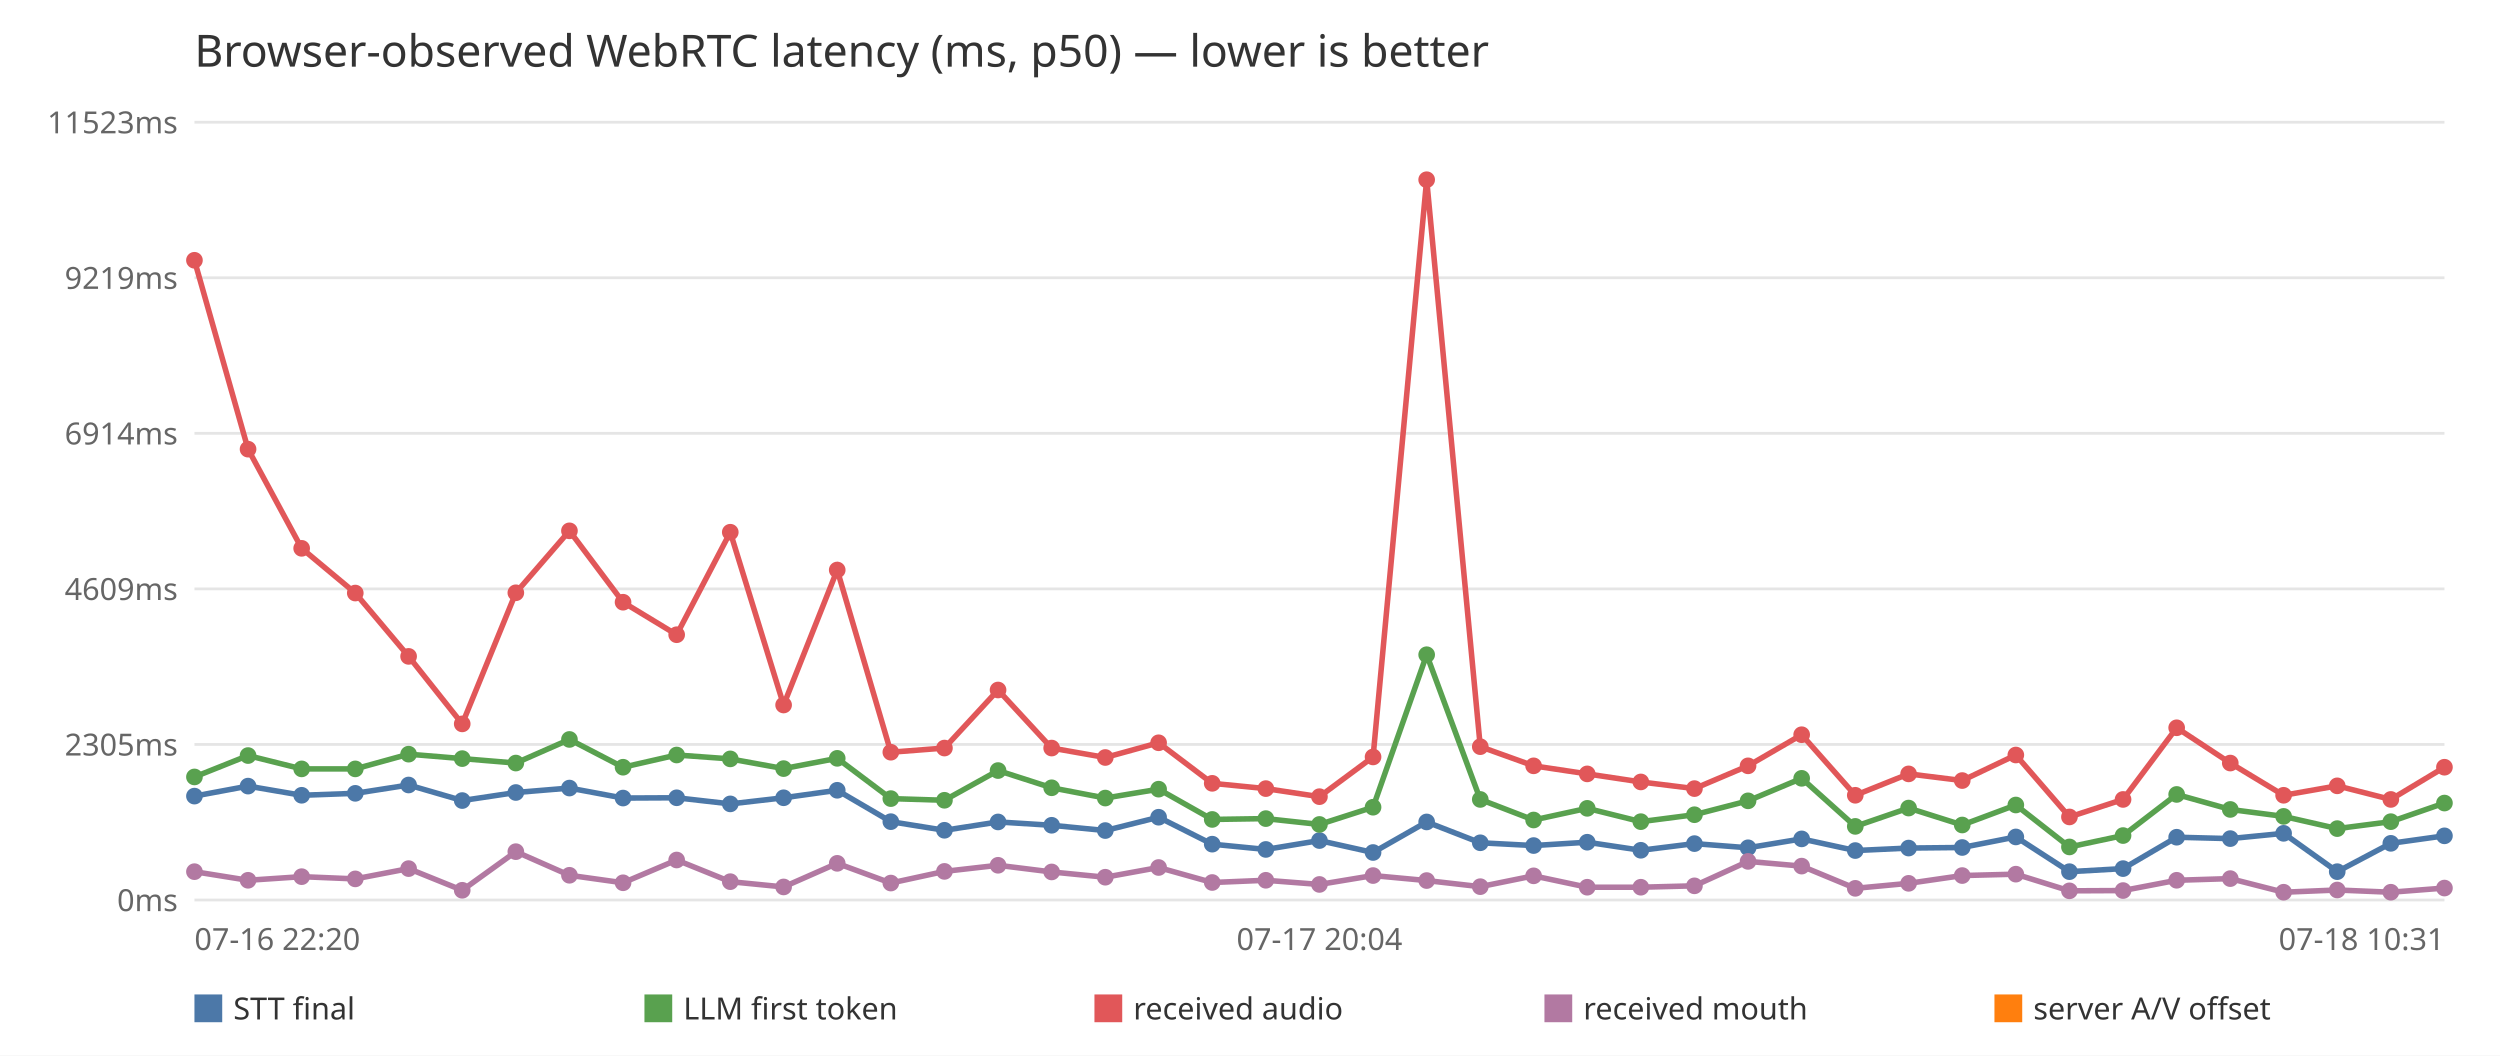
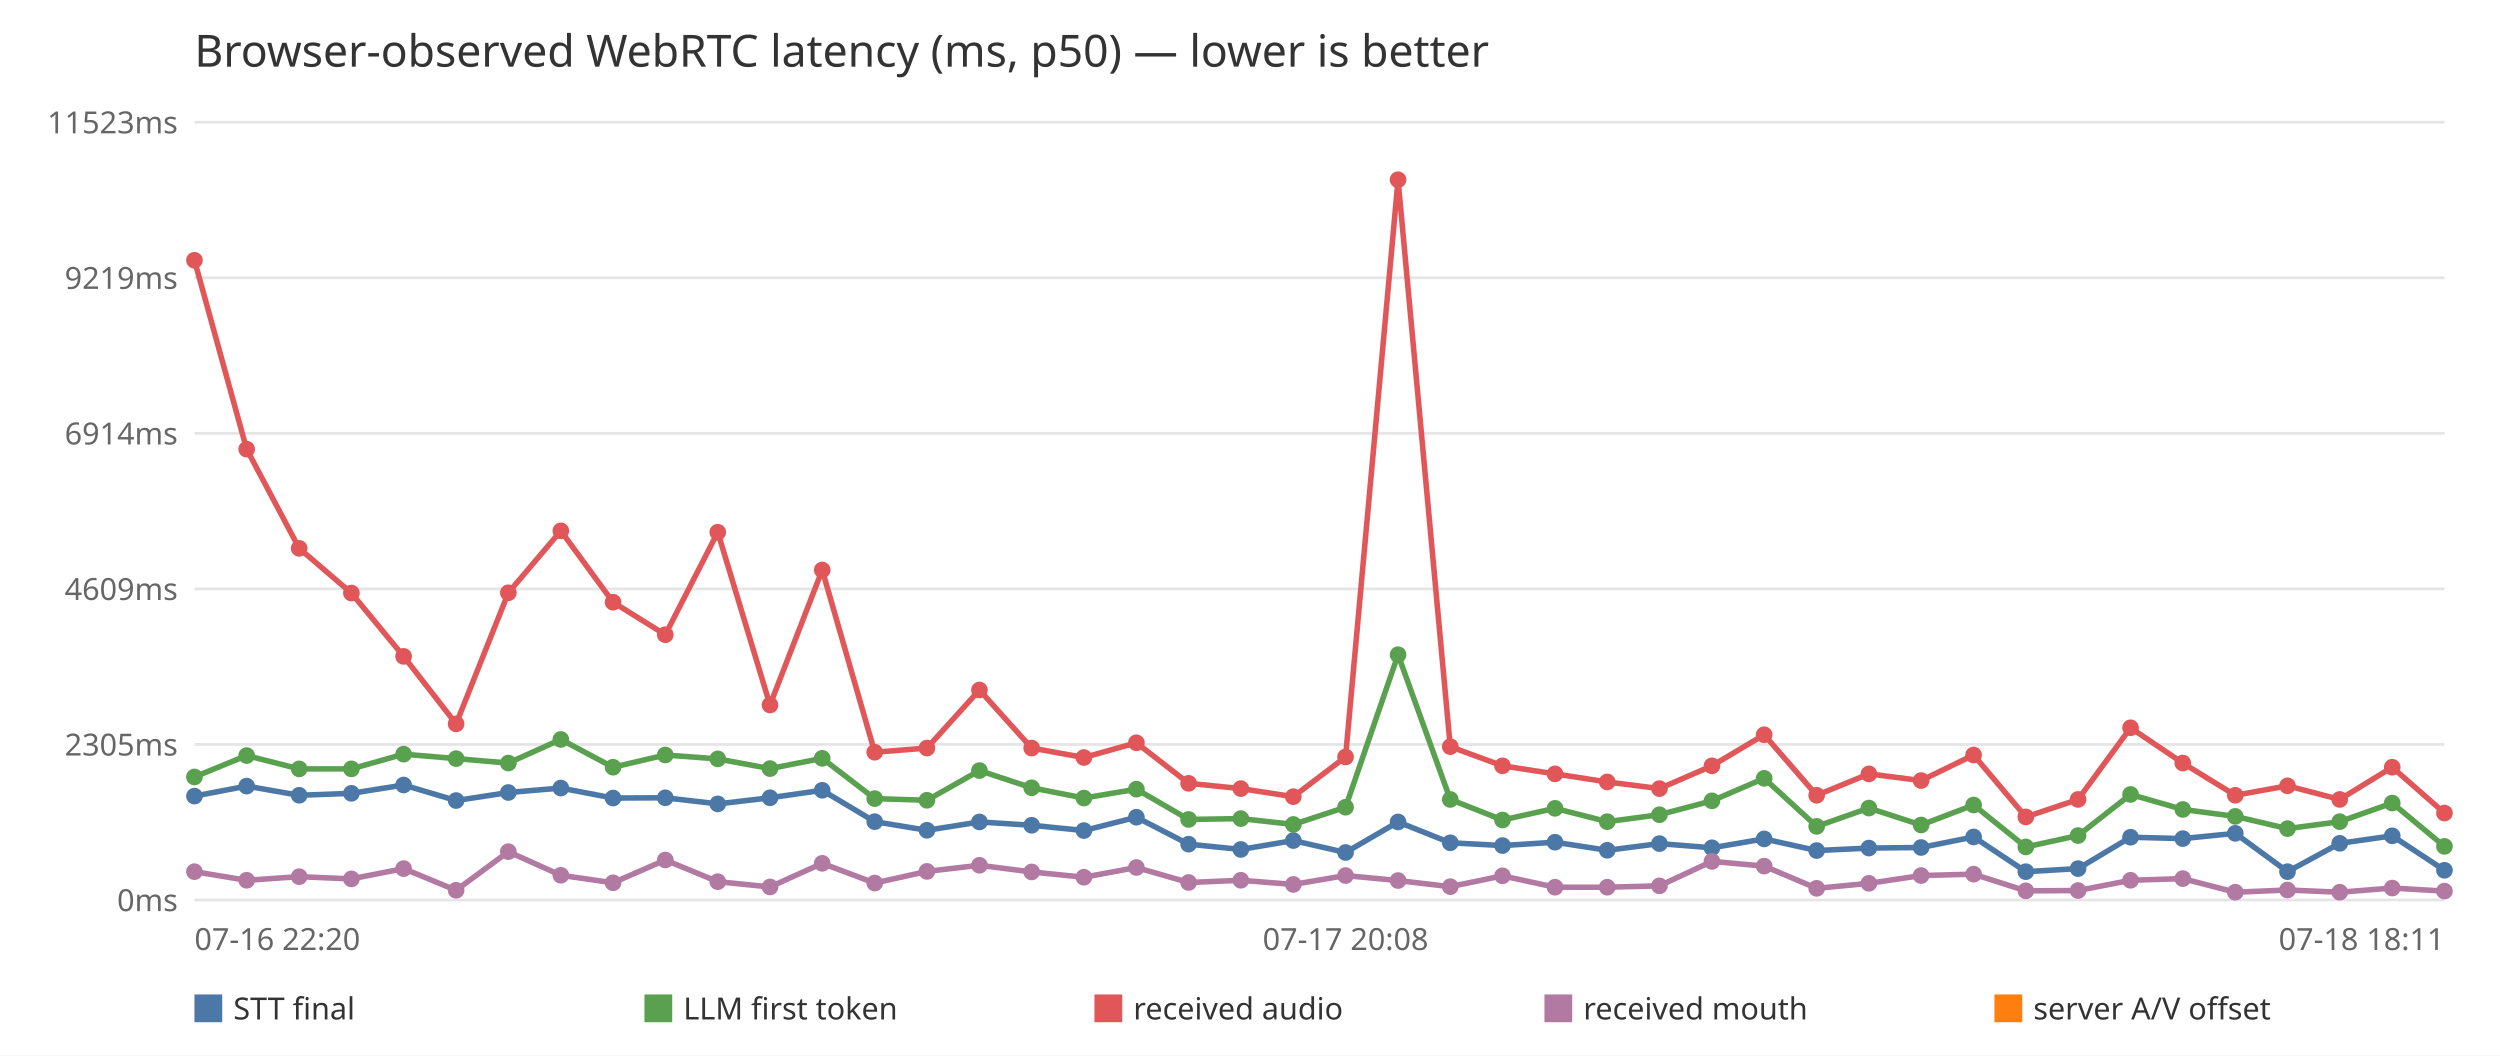
<svg xmlns="http://www.w3.org/2000/svg" width="900" height="380" viewBox="0 0 900 380" font-family="sans-serif">
  <rect width="900" height="380" fill="white" />
  <text x="70" y="24" font-size="16" fill="#333">Browser-observed WebRTC latency (ms, p50) — lower is better</text>
  <line x1="70" y1="324.0" x2="880" y2="324.0" stroke="#e5e5e5" />
  <text x="64" y="328.0" font-size="11" fill="#666" text-anchor="end">0ms</text>
  <line x1="70" y1="268.0" x2="880" y2="268.0" stroke="#e5e5e5" />
  <text x="64" y="272.0" font-size="11" fill="#666" text-anchor="end">2305ms</text>
  <line x1="70" y1="212.0" x2="880" y2="212.0" stroke="#e5e5e5" />
  <text x="64" y="216.0" font-size="11" fill="#666" text-anchor="end">4609ms</text>
  <line x1="70" y1="156.0" x2="880" y2="156.0" stroke="#e5e5e5" />
  <text x="64" y="160.0" font-size="11" fill="#666" text-anchor="end">6914ms</text>
  <line x1="70" y1="100.0" x2="880" y2="100.0" stroke="#e5e5e5" />
  <text x="64" y="104.0" font-size="11" fill="#666" text-anchor="end">9219ms</text>
  <line x1="70" y1="44.0" x2="880" y2="44.0" stroke="#e5e5e5" />
  <text x="64" y="48.0" font-size="11" fill="#666" text-anchor="end">11523ms</text>
  <text x="70.0" y="342" font-size="11" fill="#666" text-anchor="start">07-16 22:20</text>
-   <text x="475.0" y="342" font-size="11" fill="#666" text-anchor="middle">07-17 20:04</text>
-   <text x="880.0" y="342" font-size="11" fill="#666" text-anchor="end">07-18 10:31</text>
-   <polyline points="70.0,286.6 89.3,283.0 108.6,286.3 127.9,285.6 147.1,282.6 166.4,288.2 185.7,285.3 205.0,283.7 224.3,287.3 243.6,287.2 262.9,289.4 282.1,287.2 301.4,284.5 320.7,295.8 340.0,298.9 359.3,295.9 378.6,297.1 397.9,299.0 417.1,294.2 436.4,303.9 455.7,305.8 475.0,302.6 494.3,306.9 513.6,295.9 532.9,303.4 552.1,304.4 571.4,303.2 590.7,306.1 610.0,303.7 629.3,305.2 648.6,302.0 667.9,306.2 687.1,305.3 706.4,305.1 725.7,301.3 745.0,313.8 764.3,312.7 783.6,301.4 802.9,301.9 822.1,300.0 841.4,313.8 860.7,303.6 880.0,300.9" fill="none" stroke="#4c78a8" stroke-width="2" />
+   <text x="484.4" y="342" font-size="11" fill="#666" text-anchor="middle">07-17 20:08</text>
+   <text x="880.0" y="342" font-size="11" fill="#666" text-anchor="end">07-18 18:11</text>
+   <polyline points="70.0,286.6 88.8,283.0 107.7,286.3 126.5,285.6 145.3,282.6 164.2,288.2 183.0,285.3 201.9,283.7 220.7,287.3 239.5,287.2 258.4,289.4 277.2,287.2 296.0,284.5 314.9,295.8 333.7,298.9 352.6,295.9 371.4,297.1 390.2,299.0 409.1,294.2 427.9,303.9 446.7,305.8 465.6,302.6 484.4,306.9 503.3,295.9 522.1,303.4 540.9,304.4 559.8,303.2 578.6,306.1 597.4,303.7 616.3,305.2 635.1,302.0 654.0,306.2 672.8,305.3 691.6,305.1 710.5,301.3 729.3,313.8 748.1,312.7 767.0,301.4 785.8,301.9 804.7,300.0 823.5,313.8 842.3,303.6 861.2,300.9 880.0,313.3" fill="none" stroke="#4c78a8" stroke-width="2" />
  <circle cx="70.0" cy="286.6" r="3" fill="#4c78a8" />
-   <circle cx="89.3" cy="283.0" r="3" fill="#4c78a8" />
-   <circle cx="108.6" cy="286.3" r="3" fill="#4c78a8" />
-   <circle cx="127.9" cy="285.6" r="3" fill="#4c78a8" />
-   <circle cx="147.1" cy="282.6" r="3" fill="#4c78a8" />
-   <circle cx="166.4" cy="288.2" r="3" fill="#4c78a8" />
-   <circle cx="185.7" cy="285.3" r="3" fill="#4c78a8" />
-   <circle cx="205.0" cy="283.7" r="3" fill="#4c78a8" />
-   <circle cx="224.3" cy="287.3" r="3" fill="#4c78a8" />
-   <circle cx="243.6" cy="287.2" r="3" fill="#4c78a8" />
-   <circle cx="262.9" cy="289.4" r="3" fill="#4c78a8" />
-   <circle cx="282.1" cy="287.2" r="3" fill="#4c78a8" />
-   <circle cx="301.4" cy="284.5" r="3" fill="#4c78a8" />
-   <circle cx="320.7" cy="295.8" r="3" fill="#4c78a8" />
-   <circle cx="340.0" cy="298.9" r="3" fill="#4c78a8" />
-   <circle cx="359.3" cy="295.9" r="3" fill="#4c78a8" />
-   <circle cx="378.6" cy="297.1" r="3" fill="#4c78a8" />
-   <circle cx="397.9" cy="299.0" r="3" fill="#4c78a8" />
-   <circle cx="417.1" cy="294.2" r="3" fill="#4c78a8" />
-   <circle cx="436.4" cy="303.9" r="3" fill="#4c78a8" />
-   <circle cx="455.7" cy="305.8" r="3" fill="#4c78a8" />
-   <circle cx="475.0" cy="302.6" r="3" fill="#4c78a8" />
-   <circle cx="494.3" cy="306.9" r="3" fill="#4c78a8" />
-   <circle cx="513.6" cy="295.9" r="3" fill="#4c78a8" />
-   <circle cx="532.9" cy="303.4" r="3" fill="#4c78a8" />
-   <circle cx="552.1" cy="304.4" r="3" fill="#4c78a8" />
-   <circle cx="571.4" cy="303.2" r="3" fill="#4c78a8" />
-   <circle cx="590.7" cy="306.1" r="3" fill="#4c78a8" />
-   <circle cx="610.0" cy="303.7" r="3" fill="#4c78a8" />
-   <circle cx="629.3" cy="305.2" r="3" fill="#4c78a8" />
-   <circle cx="648.6" cy="302.0" r="3" fill="#4c78a8" />
-   <circle cx="667.9" cy="306.2" r="3" fill="#4c78a8" />
-   <circle cx="687.1" cy="305.3" r="3" fill="#4c78a8" />
-   <circle cx="706.4" cy="305.1" r="3" fill="#4c78a8" />
-   <circle cx="725.7" cy="301.3" r="3" fill="#4c78a8" />
-   <circle cx="745.0" cy="313.8" r="3" fill="#4c78a8" />
-   <circle cx="764.3" cy="312.7" r="3" fill="#4c78a8" />
-   <circle cx="783.6" cy="301.4" r="3" fill="#4c78a8" />
-   <circle cx="802.9" cy="301.9" r="3" fill="#4c78a8" />
-   <circle cx="822.1" cy="300.0" r="3" fill="#4c78a8" />
-   <circle cx="841.4" cy="313.8" r="3" fill="#4c78a8" />
-   <circle cx="860.7" cy="303.6" r="3" fill="#4c78a8" />
-   <circle cx="880.0" cy="300.9" r="3" fill="#4c78a8" />
+   <circle cx="88.8" cy="283.0" r="3" fill="#4c78a8" />
+   <circle cx="107.7" cy="286.3" r="3" fill="#4c78a8" />
+   <circle cx="126.5" cy="285.6" r="3" fill="#4c78a8" />
+   <circle cx="145.3" cy="282.6" r="3" fill="#4c78a8" />
+   <circle cx="164.2" cy="288.2" r="3" fill="#4c78a8" />
+   <circle cx="183.0" cy="285.3" r="3" fill="#4c78a8" />
+   <circle cx="201.9" cy="283.7" r="3" fill="#4c78a8" />
+   <circle cx="220.7" cy="287.3" r="3" fill="#4c78a8" />
+   <circle cx="239.5" cy="287.2" r="3" fill="#4c78a8" />
+   <circle cx="258.4" cy="289.4" r="3" fill="#4c78a8" />
+   <circle cx="277.2" cy="287.2" r="3" fill="#4c78a8" />
+   <circle cx="296.0" cy="284.5" r="3" fill="#4c78a8" />
+   <circle cx="314.9" cy="295.8" r="3" fill="#4c78a8" />
+   <circle cx="333.7" cy="298.9" r="3" fill="#4c78a8" />
+   <circle cx="352.6" cy="295.9" r="3" fill="#4c78a8" />
+   <circle cx="371.4" cy="297.1" r="3" fill="#4c78a8" />
+   <circle cx="390.2" cy="299.0" r="3" fill="#4c78a8" />
+   <circle cx="409.1" cy="294.2" r="3" fill="#4c78a8" />
+   <circle cx="427.9" cy="303.9" r="3" fill="#4c78a8" />
+   <circle cx="446.7" cy="305.8" r="3" fill="#4c78a8" />
+   <circle cx="465.6" cy="302.6" r="3" fill="#4c78a8" />
+   <circle cx="484.4" cy="306.9" r="3" fill="#4c78a8" />
+   <circle cx="503.3" cy="295.9" r="3" fill="#4c78a8" />
+   <circle cx="522.1" cy="303.4" r="3" fill="#4c78a8" />
+   <circle cx="540.9" cy="304.4" r="3" fill="#4c78a8" />
+   <circle cx="559.8" cy="303.2" r="3" fill="#4c78a8" />
+   <circle cx="578.6" cy="306.1" r="3" fill="#4c78a8" />
+   <circle cx="597.4" cy="303.7" r="3" fill="#4c78a8" />
+   <circle cx="616.3" cy="305.2" r="3" fill="#4c78a8" />
+   <circle cx="635.1" cy="302.0" r="3" fill="#4c78a8" />
+   <circle cx="654.0" cy="306.2" r="3" fill="#4c78a8" />
+   <circle cx="672.8" cy="305.3" r="3" fill="#4c78a8" />
+   <circle cx="691.6" cy="305.1" r="3" fill="#4c78a8" />
+   <circle cx="710.5" cy="301.3" r="3" fill="#4c78a8" />
+   <circle cx="729.3" cy="313.8" r="3" fill="#4c78a8" />
+   <circle cx="748.1" cy="312.7" r="3" fill="#4c78a8" />
+   <circle cx="767.0" cy="301.4" r="3" fill="#4c78a8" />
+   <circle cx="785.8" cy="301.9" r="3" fill="#4c78a8" />
+   <circle cx="804.7" cy="300.0" r="3" fill="#4c78a8" />
+   <circle cx="823.5" cy="313.8" r="3" fill="#4c78a8" />
+   <circle cx="842.3" cy="303.6" r="3" fill="#4c78a8" />
+   <circle cx="861.2" cy="300.9" r="3" fill="#4c78a8" />
+   <circle cx="880.0" cy="313.3" r="3" fill="#4c78a8" />
  <rect x="70.0" y="358" width="10" height="10" fill="#4c78a8" />
  <text x="84.0" y="367" font-size="11" fill="#333">STT final</text>
-   <polyline points="70.0,279.7 89.3,272.0 108.6,276.8 127.9,276.8 147.1,271.5 166.4,273.1 185.7,274.7 205.0,266.2 224.3,276.2 243.6,271.8 262.9,273.2 282.1,276.7 301.4,273.0 320.7,287.5 340.0,288.1 359.3,277.4 378.6,283.6 397.9,287.3 417.1,284.1 436.4,295.0 455.7,294.7 475.0,296.8 494.3,290.6 513.6,235.7 532.9,287.8 552.1,295.2 571.4,291.0 590.7,295.8 610.0,293.3 629.3,288.3 648.6,280.2 667.9,297.5 687.1,290.9 706.4,297.0 725.7,289.8 745.0,304.9 764.3,300.8 783.6,286.0 802.9,291.4 822.1,293.9 841.4,298.3 860.7,295.8 880.0,289.1" fill="none" stroke="#59a14f" stroke-width="2" />
+   <polyline points="70.0,279.7 88.8,272.0 107.7,276.8 126.5,276.8 145.3,271.5 164.2,273.1 183.0,274.7 201.9,266.2 220.7,276.2 239.5,271.8 258.4,273.2 277.2,276.7 296.0,273.0 314.9,287.5 333.7,288.1 352.6,277.4 371.4,283.6 390.2,287.3 409.1,284.1 427.9,295.0 446.7,294.7 465.6,296.8 484.4,290.6 503.3,235.7 522.1,287.8 540.9,295.2 559.8,291.0 578.6,295.8 597.4,293.3 616.3,288.3 635.1,280.2 654.0,297.5 672.8,290.9 691.6,297.0 710.5,289.8 729.3,304.9 748.1,300.8 767.0,286.0 785.8,291.4 804.7,293.9 823.5,298.3 842.3,295.8 861.2,289.1 880.0,304.7" fill="none" stroke="#59a14f" stroke-width="2" />
  <circle cx="70.0" cy="279.7" r="3" fill="#59a14f" />
-   <circle cx="89.3" cy="272.0" r="3" fill="#59a14f" />
-   <circle cx="108.6" cy="276.8" r="3" fill="#59a14f" />
-   <circle cx="127.9" cy="276.8" r="3" fill="#59a14f" />
-   <circle cx="147.1" cy="271.5" r="3" fill="#59a14f" />
-   <circle cx="166.4" cy="273.1" r="3" fill="#59a14f" />
-   <circle cx="185.7" cy="274.7" r="3" fill="#59a14f" />
-   <circle cx="205.0" cy="266.2" r="3" fill="#59a14f" />
-   <circle cx="224.3" cy="276.2" r="3" fill="#59a14f" />
-   <circle cx="243.6" cy="271.8" r="3" fill="#59a14f" />
-   <circle cx="262.9" cy="273.2" r="3" fill="#59a14f" />
-   <circle cx="282.1" cy="276.7" r="3" fill="#59a14f" />
-   <circle cx="301.4" cy="273.0" r="3" fill="#59a14f" />
-   <circle cx="320.7" cy="287.5" r="3" fill="#59a14f" />
-   <circle cx="340.0" cy="288.1" r="3" fill="#59a14f" />
-   <circle cx="359.3" cy="277.4" r="3" fill="#59a14f" />
-   <circle cx="378.6" cy="283.6" r="3" fill="#59a14f" />
-   <circle cx="397.9" cy="287.3" r="3" fill="#59a14f" />
-   <circle cx="417.1" cy="284.1" r="3" fill="#59a14f" />
-   <circle cx="436.4" cy="295.0" r="3" fill="#59a14f" />
-   <circle cx="455.7" cy="294.7" r="3" fill="#59a14f" />
-   <circle cx="475.0" cy="296.8" r="3" fill="#59a14f" />
-   <circle cx="494.3" cy="290.6" r="3" fill="#59a14f" />
-   <circle cx="513.6" cy="235.7" r="3" fill="#59a14f" />
-   <circle cx="532.9" cy="287.8" r="3" fill="#59a14f" />
-   <circle cx="552.1" cy="295.2" r="3" fill="#59a14f" />
-   <circle cx="571.4" cy="291.0" r="3" fill="#59a14f" />
-   <circle cx="590.7" cy="295.8" r="3" fill="#59a14f" />
-   <circle cx="610.0" cy="293.3" r="3" fill="#59a14f" />
-   <circle cx="629.3" cy="288.3" r="3" fill="#59a14f" />
-   <circle cx="648.6" cy="280.2" r="3" fill="#59a14f" />
-   <circle cx="667.9" cy="297.5" r="3" fill="#59a14f" />
-   <circle cx="687.1" cy="290.9" r="3" fill="#59a14f" />
-   <circle cx="706.4" cy="297.0" r="3" fill="#59a14f" />
-   <circle cx="725.7" cy="289.8" r="3" fill="#59a14f" />
-   <circle cx="745.0" cy="304.9" r="3" fill="#59a14f" />
-   <circle cx="764.3" cy="300.8" r="3" fill="#59a14f" />
-   <circle cx="783.6" cy="286.0" r="3" fill="#59a14f" />
-   <circle cx="802.9" cy="291.4" r="3" fill="#59a14f" />
-   <circle cx="822.1" cy="293.9" r="3" fill="#59a14f" />
-   <circle cx="841.4" cy="298.3" r="3" fill="#59a14f" />
-   <circle cx="860.7" cy="295.8" r="3" fill="#59a14f" />
-   <circle cx="880.0" cy="289.1" r="3" fill="#59a14f" />
+   <circle cx="88.8" cy="272.0" r="3" fill="#59a14f" />
+   <circle cx="107.7" cy="276.8" r="3" fill="#59a14f" />
+   <circle cx="126.5" cy="276.8" r="3" fill="#59a14f" />
+   <circle cx="145.3" cy="271.5" r="3" fill="#59a14f" />
+   <circle cx="164.2" cy="273.1" r="3" fill="#59a14f" />
+   <circle cx="183.0" cy="274.7" r="3" fill="#59a14f" />
+   <circle cx="201.9" cy="266.2" r="3" fill="#59a14f" />
+   <circle cx="220.7" cy="276.2" r="3" fill="#59a14f" />
+   <circle cx="239.5" cy="271.8" r="3" fill="#59a14f" />
+   <circle cx="258.4" cy="273.2" r="3" fill="#59a14f" />
+   <circle cx="277.2" cy="276.7" r="3" fill="#59a14f" />
+   <circle cx="296.0" cy="273.0" r="3" fill="#59a14f" />
+   <circle cx="314.9" cy="287.5" r="3" fill="#59a14f" />
+   <circle cx="333.7" cy="288.1" r="3" fill="#59a14f" />
+   <circle cx="352.6" cy="277.4" r="3" fill="#59a14f" />
+   <circle cx="371.4" cy="283.6" r="3" fill="#59a14f" />
+   <circle cx="390.2" cy="287.3" r="3" fill="#59a14f" />
+   <circle cx="409.1" cy="284.1" r="3" fill="#59a14f" />
+   <circle cx="427.9" cy="295.0" r="3" fill="#59a14f" />
+   <circle cx="446.7" cy="294.7" r="3" fill="#59a14f" />
+   <circle cx="465.6" cy="296.8" r="3" fill="#59a14f" />
+   <circle cx="484.4" cy="290.6" r="3" fill="#59a14f" />
+   <circle cx="503.3" cy="235.7" r="3" fill="#59a14f" />
+   <circle cx="522.1" cy="287.8" r="3" fill="#59a14f" />
+   <circle cx="540.9" cy="295.2" r="3" fill="#59a14f" />
+   <circle cx="559.8" cy="291.0" r="3" fill="#59a14f" />
+   <circle cx="578.6" cy="295.8" r="3" fill="#59a14f" />
+   <circle cx="597.4" cy="293.3" r="3" fill="#59a14f" />
+   <circle cx="616.3" cy="288.3" r="3" fill="#59a14f" />
+   <circle cx="635.1" cy="280.2" r="3" fill="#59a14f" />
+   <circle cx="654.0" cy="297.5" r="3" fill="#59a14f" />
+   <circle cx="672.8" cy="290.9" r="3" fill="#59a14f" />
+   <circle cx="691.6" cy="297.0" r="3" fill="#59a14f" />
+   <circle cx="710.5" cy="289.8" r="3" fill="#59a14f" />
+   <circle cx="729.3" cy="304.9" r="3" fill="#59a14f" />
+   <circle cx="748.1" cy="300.8" r="3" fill="#59a14f" />
+   <circle cx="767.0" cy="286.0" r="3" fill="#59a14f" />
+   <circle cx="785.8" cy="291.4" r="3" fill="#59a14f" />
+   <circle cx="804.7" cy="293.9" r="3" fill="#59a14f" />
+   <circle cx="823.5" cy="298.3" r="3" fill="#59a14f" />
+   <circle cx="842.3" cy="295.8" r="3" fill="#59a14f" />
+   <circle cx="861.2" cy="289.1" r="3" fill="#59a14f" />
+   <circle cx="880.0" cy="304.7" r="3" fill="#59a14f" />
  <rect x="232.0" y="358" width="10" height="10" fill="#59a14f" />
  <text x="246.0" y="367" font-size="11" fill="#333">LLM first token</text>
-   <polyline points="70.0,93.7 89.3,161.7 108.6,197.4 127.9,213.5 147.1,236.3 166.4,260.6 185.7,213.4 205.0,191.1 224.3,216.8 243.6,228.5 262.9,191.6 282.1,253.8 301.4,205.2 320.7,270.8 340.0,269.3 359.3,248.4 378.6,269.3 397.9,272.7 417.1,267.4 436.4,282.0 455.7,283.9 475.0,286.8 494.3,272.5 513.6,64.7 532.9,268.8 552.1,275.7 571.4,278.6 590.7,281.5 610.0,283.9 629.3,275.7 648.6,264.5 667.9,286.3 687.1,278.6 706.4,281.0 725.7,271.8 745.0,294.1 764.3,287.8 783.6,262.0 802.9,274.7 822.1,286.3 841.4,282.9 860.7,287.8 880.0,276.2" fill="none" stroke="#e15759" stroke-width="2" />
+   <polyline points="70.0,93.7 88.8,161.7 107.7,197.4 126.5,213.5 145.3,236.3 164.2,260.6 183.0,213.4 201.9,191.1 220.7,216.8 239.5,228.5 258.4,191.6 277.2,253.8 296.0,205.2 314.9,270.8 333.7,269.3 352.6,248.4 371.4,269.3 390.2,272.7 409.1,267.4 427.9,282.0 446.7,283.9 465.6,286.8 484.4,272.5 503.3,64.7 522.1,268.8 540.9,275.7 559.8,278.6 578.6,281.5 597.4,283.9 616.3,275.7 635.1,264.5 654.0,286.3 672.8,278.6 691.6,281.0 710.5,271.8 729.3,294.1 748.1,287.8 767.0,262.0 785.8,274.7 804.7,286.3 823.5,282.9 842.3,287.8 861.2,276.2 880.0,292.7" fill="none" stroke="#e15759" stroke-width="2" />
  <circle cx="70.0" cy="93.7" r="3" fill="#e15759" />
-   <circle cx="89.3" cy="161.7" r="3" fill="#e15759" />
-   <circle cx="108.6" cy="197.4" r="3" fill="#e15759" />
-   <circle cx="127.9" cy="213.5" r="3" fill="#e15759" />
-   <circle cx="147.1" cy="236.3" r="3" fill="#e15759" />
-   <circle cx="166.4" cy="260.6" r="3" fill="#e15759" />
-   <circle cx="185.7" cy="213.4" r="3" fill="#e15759" />
-   <circle cx="205.0" cy="191.1" r="3" fill="#e15759" />
-   <circle cx="224.3" cy="216.8" r="3" fill="#e15759" />
-   <circle cx="243.6" cy="228.5" r="3" fill="#e15759" />
-   <circle cx="262.9" cy="191.6" r="3" fill="#e15759" />
-   <circle cx="282.1" cy="253.8" r="3" fill="#e15759" />
-   <circle cx="301.4" cy="205.2" r="3" fill="#e15759" />
-   <circle cx="320.7" cy="270.8" r="3" fill="#e15759" />
-   <circle cx="340.0" cy="269.3" r="3" fill="#e15759" />
-   <circle cx="359.3" cy="248.4" r="3" fill="#e15759" />
-   <circle cx="378.6" cy="269.3" r="3" fill="#e15759" />
-   <circle cx="397.9" cy="272.7" r="3" fill="#e15759" />
-   <circle cx="417.1" cy="267.4" r="3" fill="#e15759" />
-   <circle cx="436.4" cy="282.0" r="3" fill="#e15759" />
-   <circle cx="455.7" cy="283.9" r="3" fill="#e15759" />
-   <circle cx="475.0" cy="286.8" r="3" fill="#e15759" />
-   <circle cx="494.3" cy="272.5" r="3" fill="#e15759" />
-   <circle cx="513.6" cy="64.7" r="3" fill="#e15759" />
-   <circle cx="532.9" cy="268.8" r="3" fill="#e15759" />
-   <circle cx="552.1" cy="275.7" r="3" fill="#e15759" />
-   <circle cx="571.4" cy="278.6" r="3" fill="#e15759" />
-   <circle cx="590.7" cy="281.5" r="3" fill="#e15759" />
-   <circle cx="610.0" cy="283.9" r="3" fill="#e15759" />
-   <circle cx="629.3" cy="275.7" r="3" fill="#e15759" />
-   <circle cx="648.6" cy="264.5" r="3" fill="#e15759" />
-   <circle cx="667.9" cy="286.3" r="3" fill="#e15759" />
-   <circle cx="687.1" cy="278.6" r="3" fill="#e15759" />
-   <circle cx="706.4" cy="281.0" r="3" fill="#e15759" />
-   <circle cx="725.7" cy="271.8" r="3" fill="#e15759" />
-   <circle cx="745.0" cy="294.1" r="3" fill="#e15759" />
-   <circle cx="764.3" cy="287.8" r="3" fill="#e15759" />
-   <circle cx="783.6" cy="262.0" r="3" fill="#e15759" />
-   <circle cx="802.9" cy="274.7" r="3" fill="#e15759" />
-   <circle cx="822.1" cy="286.3" r="3" fill="#e15759" />
-   <circle cx="841.4" cy="282.9" r="3" fill="#e15759" />
-   <circle cx="860.7" cy="287.8" r="3" fill="#e15759" />
-   <circle cx="880.0" cy="276.2" r="3" fill="#e15759" />
+   <circle cx="88.8" cy="161.7" r="3" fill="#e15759" />
+   <circle cx="107.7" cy="197.4" r="3" fill="#e15759" />
+   <circle cx="126.5" cy="213.5" r="3" fill="#e15759" />
+   <circle cx="145.3" cy="236.3" r="3" fill="#e15759" />
+   <circle cx="164.2" cy="260.6" r="3" fill="#e15759" />
+   <circle cx="183.0" cy="213.4" r="3" fill="#e15759" />
+   <circle cx="201.9" cy="191.1" r="3" fill="#e15759" />
+   <circle cx="220.7" cy="216.8" r="3" fill="#e15759" />
+   <circle cx="239.5" cy="228.5" r="3" fill="#e15759" />
+   <circle cx="258.4" cy="191.6" r="3" fill="#e15759" />
+   <circle cx="277.2" cy="253.8" r="3" fill="#e15759" />
+   <circle cx="296.0" cy="205.2" r="3" fill="#e15759" />
+   <circle cx="314.9" cy="270.8" r="3" fill="#e15759" />
+   <circle cx="333.7" cy="269.3" r="3" fill="#e15759" />
+   <circle cx="352.6" cy="248.4" r="3" fill="#e15759" />
+   <circle cx="371.4" cy="269.3" r="3" fill="#e15759" />
+   <circle cx="390.2" cy="272.7" r="3" fill="#e15759" />
+   <circle cx="409.1" cy="267.4" r="3" fill="#e15759" />
+   <circle cx="427.9" cy="282.0" r="3" fill="#e15759" />
+   <circle cx="446.7" cy="283.9" r="3" fill="#e15759" />
+   <circle cx="465.6" cy="286.8" r="3" fill="#e15759" />
+   <circle cx="484.4" cy="272.5" r="3" fill="#e15759" />
+   <circle cx="503.3" cy="64.7" r="3" fill="#e15759" />
+   <circle cx="522.1" cy="268.8" r="3" fill="#e15759" />
+   <circle cx="540.9" cy="275.7" r="3" fill="#e15759" />
+   <circle cx="559.8" cy="278.6" r="3" fill="#e15759" />
+   <circle cx="578.6" cy="281.5" r="3" fill="#e15759" />
+   <circle cx="597.4" cy="283.9" r="3" fill="#e15759" />
+   <circle cx="616.3" cy="275.7" r="3" fill="#e15759" />
+   <circle cx="635.1" cy="264.5" r="3" fill="#e15759" />
+   <circle cx="654.0" cy="286.3" r="3" fill="#e15759" />
+   <circle cx="672.8" cy="278.6" r="3" fill="#e15759" />
+   <circle cx="691.6" cy="281.0" r="3" fill="#e15759" />
+   <circle cx="710.5" cy="271.8" r="3" fill="#e15759" />
+   <circle cx="729.3" cy="294.1" r="3" fill="#e15759" />
+   <circle cx="748.1" cy="287.8" r="3" fill="#e15759" />
+   <circle cx="767.0" cy="262.0" r="3" fill="#e15759" />
+   <circle cx="785.8" cy="274.7" r="3" fill="#e15759" />
+   <circle cx="804.7" cy="286.3" r="3" fill="#e15759" />
+   <circle cx="823.5" cy="282.9" r="3" fill="#e15759" />
+   <circle cx="842.3" cy="287.8" r="3" fill="#e15759" />
+   <circle cx="861.2" cy="276.2" r="3" fill="#e15759" />
+   <circle cx="880.0" cy="292.7" r="3" fill="#e15759" />
  <rect x="394.0" y="358" width="10" height="10" fill="#e15759" />
  <text x="408.0" y="367" font-size="11" fill="#333">received audio</text>
-   <polyline points="70.0,313.8 89.3,316.9 108.6,315.6 127.9,316.4 147.1,312.7 166.4,320.5 185.7,306.6 205.0,315.1 224.3,317.8 243.6,309.6 262.9,317.4 282.1,319.3 301.4,310.8 320.7,317.9 340.0,313.7 359.3,311.5 378.6,313.9 397.9,315.8 417.1,312.3 436.4,317.7 455.7,316.9 475.0,318.4 494.3,315.2 513.6,317.0 532.9,319.2 552.1,315.3 571.4,319.4 590.7,319.4 610.0,318.9 629.3,310.1 648.6,311.8 667.9,319.8 687.1,318.0 706.4,315.2 725.7,314.7 745.0,320.7 764.3,320.6 783.6,316.9 802.9,316.3 822.1,321.2 841.4,320.4 860.7,321.2 880.0,319.7" fill="none" stroke="#b279a2" stroke-width="2" />
+   <polyline points="70.0,313.8 88.8,316.9 107.7,315.6 126.5,316.4 145.3,312.7 164.2,320.5 183.0,306.6 201.9,315.1 220.7,317.8 239.5,309.6 258.4,317.4 277.2,319.3 296.0,310.8 314.9,317.9 333.7,313.7 352.6,311.5 371.4,313.9 390.2,315.8 409.1,312.3 427.9,317.7 446.7,316.9 465.6,318.4 484.4,315.2 503.3,317.0 522.1,319.2 540.9,315.3 559.8,319.4 578.6,319.4 597.4,318.9 616.3,310.1 635.1,311.8 654.0,319.8 672.8,318.0 691.6,315.2 710.5,314.7 729.3,320.7 748.1,320.6 767.0,316.9 785.8,316.3 804.7,321.2 823.5,320.4 842.3,321.2 861.2,319.7 880.0,320.8" fill="none" stroke="#b279a2" stroke-width="2" />
  <circle cx="70.0" cy="313.8" r="3" fill="#b279a2" />
-   <circle cx="89.3" cy="316.9" r="3" fill="#b279a2" />
-   <circle cx="108.6" cy="315.6" r="3" fill="#b279a2" />
-   <circle cx="127.9" cy="316.4" r="3" fill="#b279a2" />
-   <circle cx="147.1" cy="312.7" r="3" fill="#b279a2" />
-   <circle cx="166.4" cy="320.5" r="3" fill="#b279a2" />
-   <circle cx="185.7" cy="306.6" r="3" fill="#b279a2" />
-   <circle cx="205.0" cy="315.1" r="3" fill="#b279a2" />
-   <circle cx="224.3" cy="317.8" r="3" fill="#b279a2" />
-   <circle cx="243.6" cy="309.6" r="3" fill="#b279a2" />
-   <circle cx="262.9" cy="317.4" r="3" fill="#b279a2" />
-   <circle cx="282.1" cy="319.3" r="3" fill="#b279a2" />
-   <circle cx="301.4" cy="310.8" r="3" fill="#b279a2" />
-   <circle cx="320.7" cy="317.9" r="3" fill="#b279a2" />
-   <circle cx="340.0" cy="313.7" r="3" fill="#b279a2" />
-   <circle cx="359.3" cy="311.5" r="3" fill="#b279a2" />
-   <circle cx="378.6" cy="313.9" r="3" fill="#b279a2" />
-   <circle cx="397.9" cy="315.8" r="3" fill="#b279a2" />
-   <circle cx="417.1" cy="312.3" r="3" fill="#b279a2" />
-   <circle cx="436.4" cy="317.7" r="3" fill="#b279a2" />
-   <circle cx="455.7" cy="316.9" r="3" fill="#b279a2" />
-   <circle cx="475.0" cy="318.4" r="3" fill="#b279a2" />
-   <circle cx="494.3" cy="315.2" r="3" fill="#b279a2" />
-   <circle cx="513.6" cy="317.0" r="3" fill="#b279a2" />
-   <circle cx="532.9" cy="319.2" r="3" fill="#b279a2" />
-   <circle cx="552.1" cy="315.3" r="3" fill="#b279a2" />
-   <circle cx="571.4" cy="319.4" r="3" fill="#b279a2" />
-   <circle cx="590.7" cy="319.4" r="3" fill="#b279a2" />
-   <circle cx="610.0" cy="318.9" r="3" fill="#b279a2" />
-   <circle cx="629.3" cy="310.1" r="3" fill="#b279a2" />
-   <circle cx="648.6" cy="311.8" r="3" fill="#b279a2" />
-   <circle cx="667.9" cy="319.8" r="3" fill="#b279a2" />
-   <circle cx="687.1" cy="318.0" r="3" fill="#b279a2" />
-   <circle cx="706.4" cy="315.2" r="3" fill="#b279a2" />
-   <circle cx="725.7" cy="314.7" r="3" fill="#b279a2" />
-   <circle cx="745.0" cy="320.7" r="3" fill="#b279a2" />
-   <circle cx="764.3" cy="320.6" r="3" fill="#b279a2" />
-   <circle cx="783.6" cy="316.9" r="3" fill="#b279a2" />
-   <circle cx="802.9" cy="316.3" r="3" fill="#b279a2" />
-   <circle cx="822.1" cy="321.2" r="3" fill="#b279a2" />
-   <circle cx="841.4" cy="320.4" r="3" fill="#b279a2" />
-   <circle cx="860.7" cy="321.2" r="3" fill="#b279a2" />
-   <circle cx="880.0" cy="319.7" r="3" fill="#b279a2" />
+   <circle cx="88.8" cy="316.9" r="3" fill="#b279a2" />
+   <circle cx="107.7" cy="315.6" r="3" fill="#b279a2" />
+   <circle cx="126.5" cy="316.4" r="3" fill="#b279a2" />
+   <circle cx="145.3" cy="312.7" r="3" fill="#b279a2" />
+   <circle cx="164.2" cy="320.5" r="3" fill="#b279a2" />
+   <circle cx="183.0" cy="306.6" r="3" fill="#b279a2" />
+   <circle cx="201.9" cy="315.1" r="3" fill="#b279a2" />
+   <circle cx="220.7" cy="317.8" r="3" fill="#b279a2" />
+   <circle cx="239.5" cy="309.6" r="3" fill="#b279a2" />
+   <circle cx="258.4" cy="317.4" r="3" fill="#b279a2" />
+   <circle cx="277.2" cy="319.3" r="3" fill="#b279a2" />
+   <circle cx="296.0" cy="310.8" r="3" fill="#b279a2" />
+   <circle cx="314.9" cy="317.9" r="3" fill="#b279a2" />
+   <circle cx="333.7" cy="313.7" r="3" fill="#b279a2" />
+   <circle cx="352.6" cy="311.5" r="3" fill="#b279a2" />
+   <circle cx="371.4" cy="313.9" r="3" fill="#b279a2" />
+   <circle cx="390.2" cy="315.8" r="3" fill="#b279a2" />
+   <circle cx="409.1" cy="312.3" r="3" fill="#b279a2" />
+   <circle cx="427.9" cy="317.7" r="3" fill="#b279a2" />
+   <circle cx="446.7" cy="316.9" r="3" fill="#b279a2" />
+   <circle cx="465.6" cy="318.4" r="3" fill="#b279a2" />
+   <circle cx="484.4" cy="315.2" r="3" fill="#b279a2" />
+   <circle cx="503.3" cy="317.0" r="3" fill="#b279a2" />
+   <circle cx="522.1" cy="319.2" r="3" fill="#b279a2" />
+   <circle cx="540.9" cy="315.3" r="3" fill="#b279a2" />
+   <circle cx="559.8" cy="319.4" r="3" fill="#b279a2" />
+   <circle cx="578.6" cy="319.4" r="3" fill="#b279a2" />
+   <circle cx="597.4" cy="318.9" r="3" fill="#b279a2" />
+   <circle cx="616.3" cy="310.1" r="3" fill="#b279a2" />
+   <circle cx="635.1" cy="311.8" r="3" fill="#b279a2" />
+   <circle cx="654.0" cy="319.8" r="3" fill="#b279a2" />
+   <circle cx="672.8" cy="318.0" r="3" fill="#b279a2" />
+   <circle cx="691.6" cy="315.2" r="3" fill="#b279a2" />
+   <circle cx="710.5" cy="314.7" r="3" fill="#b279a2" />
+   <circle cx="729.3" cy="320.7" r="3" fill="#b279a2" />
+   <circle cx="748.1" cy="320.6" r="3" fill="#b279a2" />
+   <circle cx="767.0" cy="316.9" r="3" fill="#b279a2" />
+   <circle cx="785.8" cy="316.3" r="3" fill="#b279a2" />
+   <circle cx="804.7" cy="321.2" r="3" fill="#b279a2" />
+   <circle cx="823.5" cy="320.4" r="3" fill="#b279a2" />
+   <circle cx="842.3" cy="321.2" r="3" fill="#b279a2" />
+   <circle cx="861.2" cy="319.7" r="3" fill="#b279a2" />
+   <circle cx="880.0" cy="320.8" r="3" fill="#b279a2" />
  <rect x="556.0" y="358" width="10" height="10" fill="#b279a2" />
  <text x="570.0" y="367" font-size="11" fill="#333">received mouth</text>
  <rect x="718.0" y="358" width="10" height="10" fill="#ff7f0e" />
  <text x="732.0" y="367" font-size="11" fill="#333">server A/V offset</text>
</svg>
